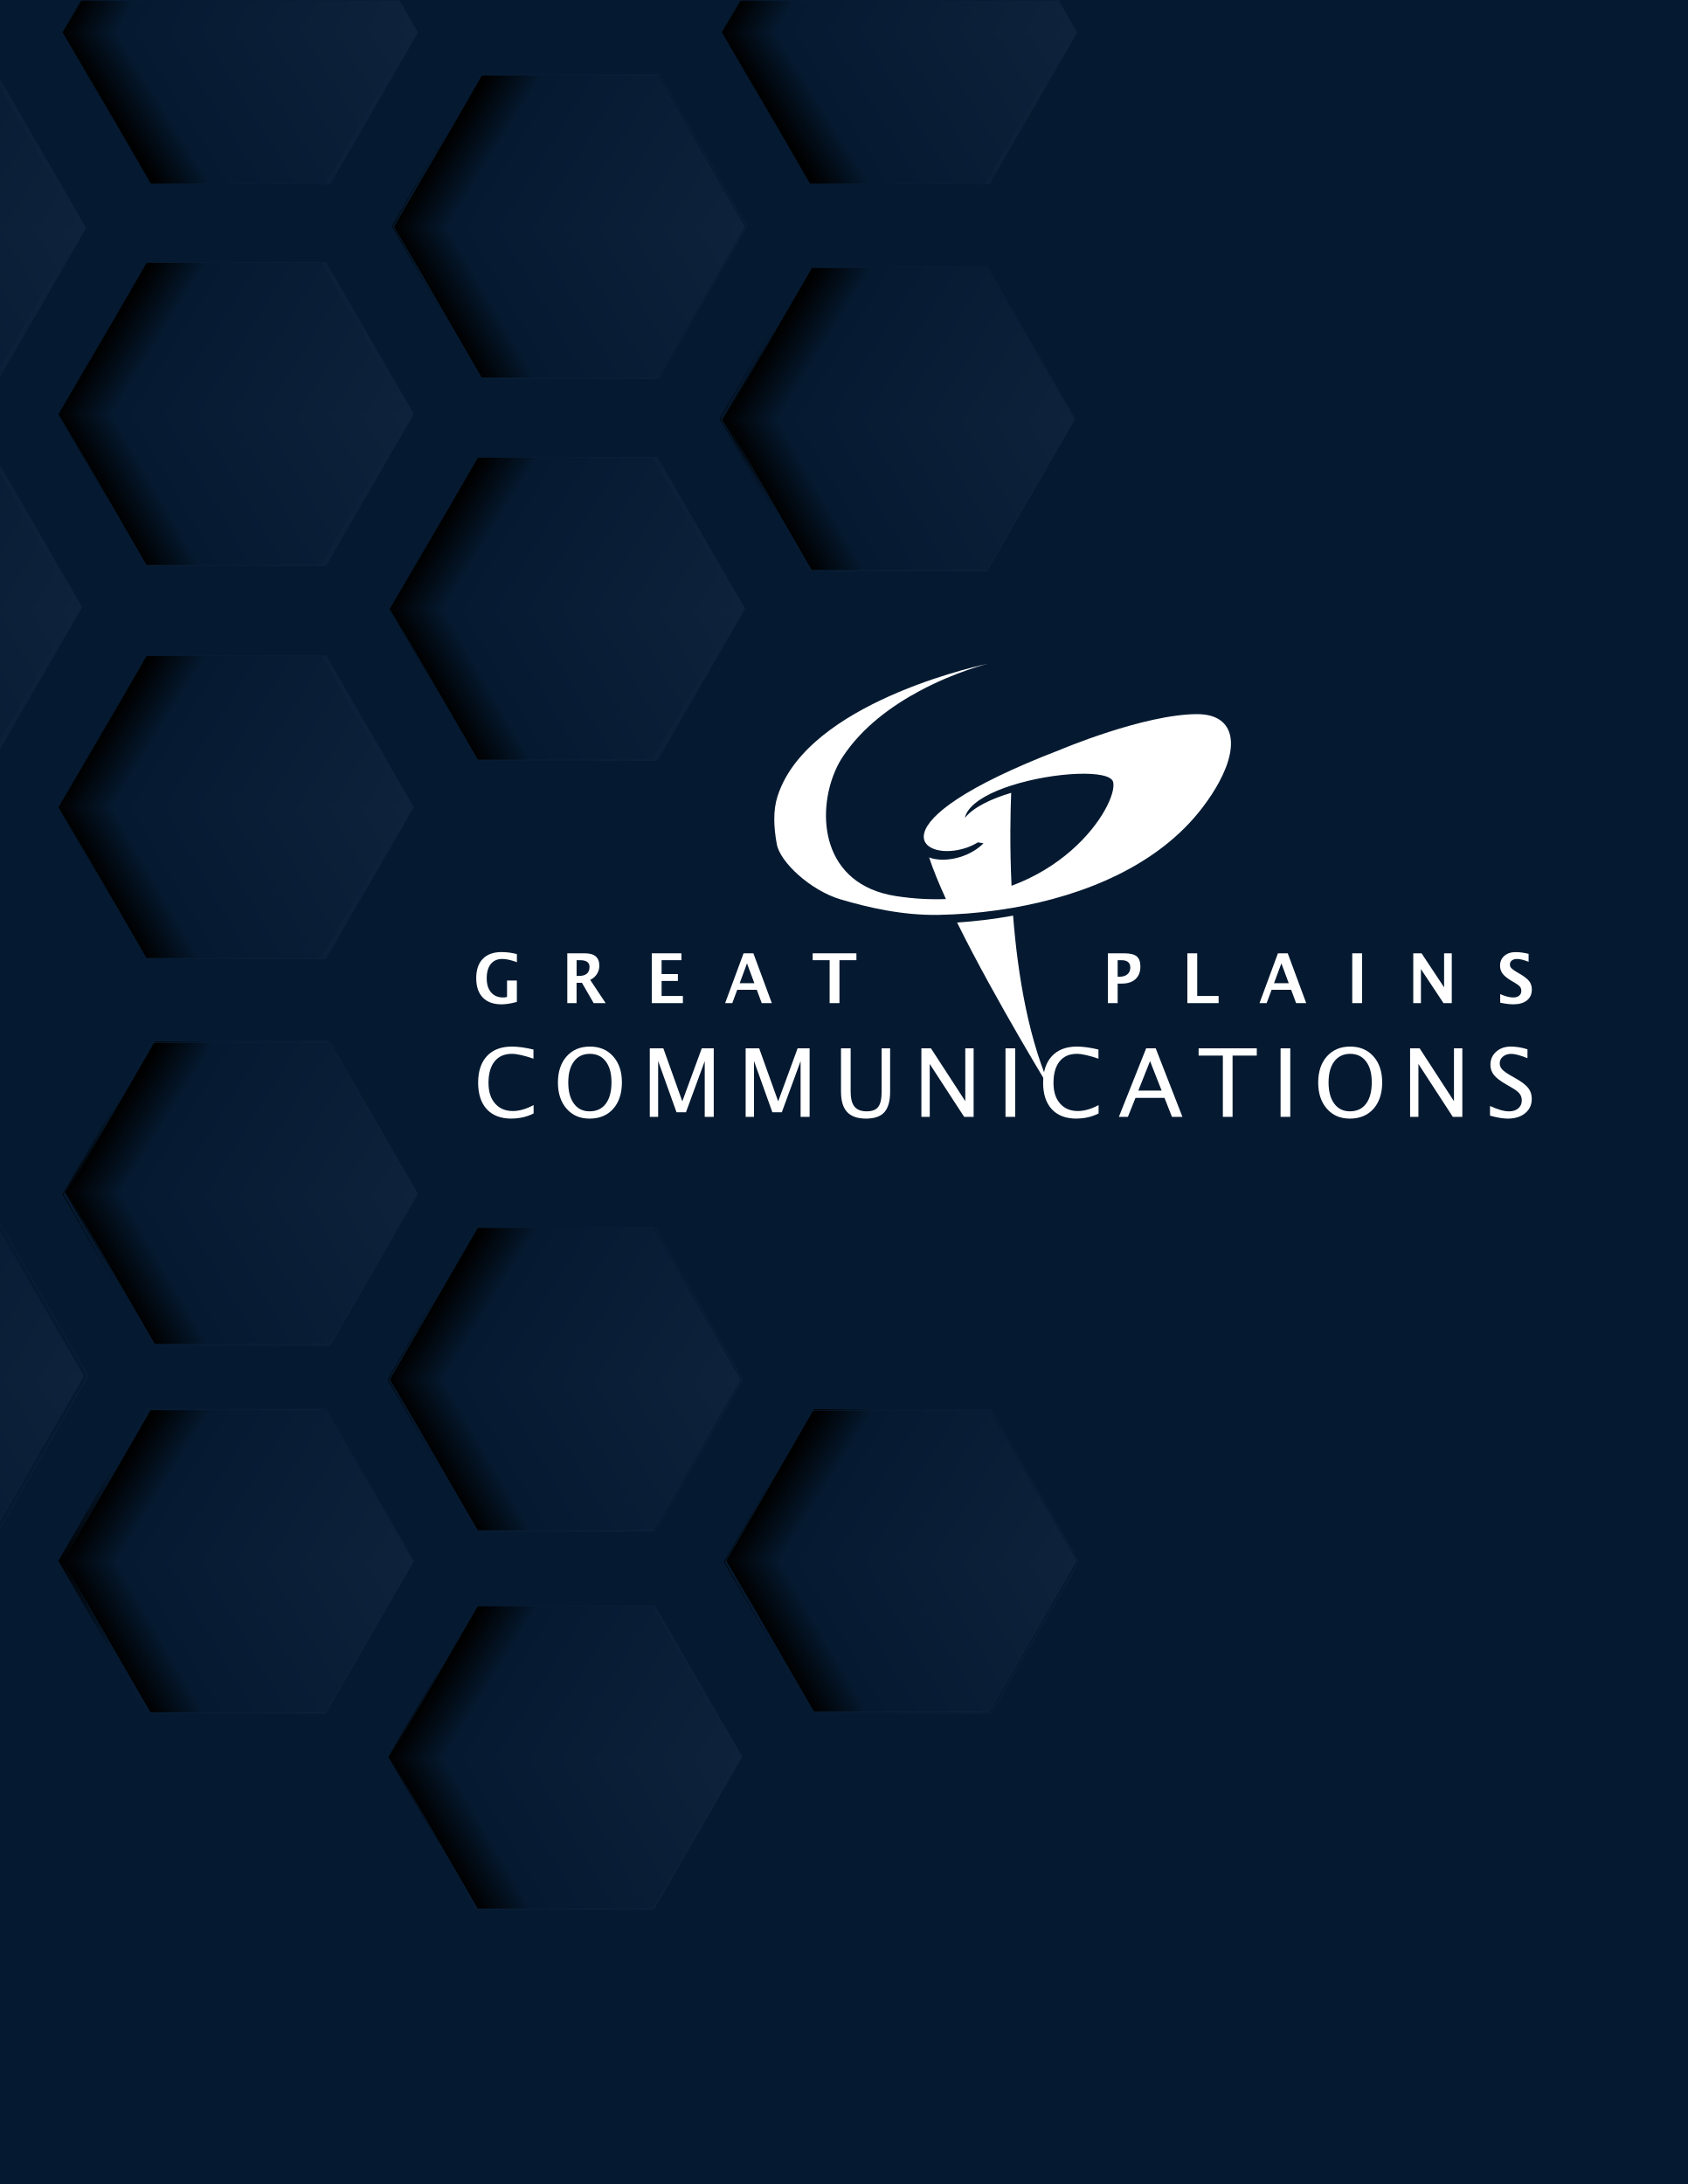
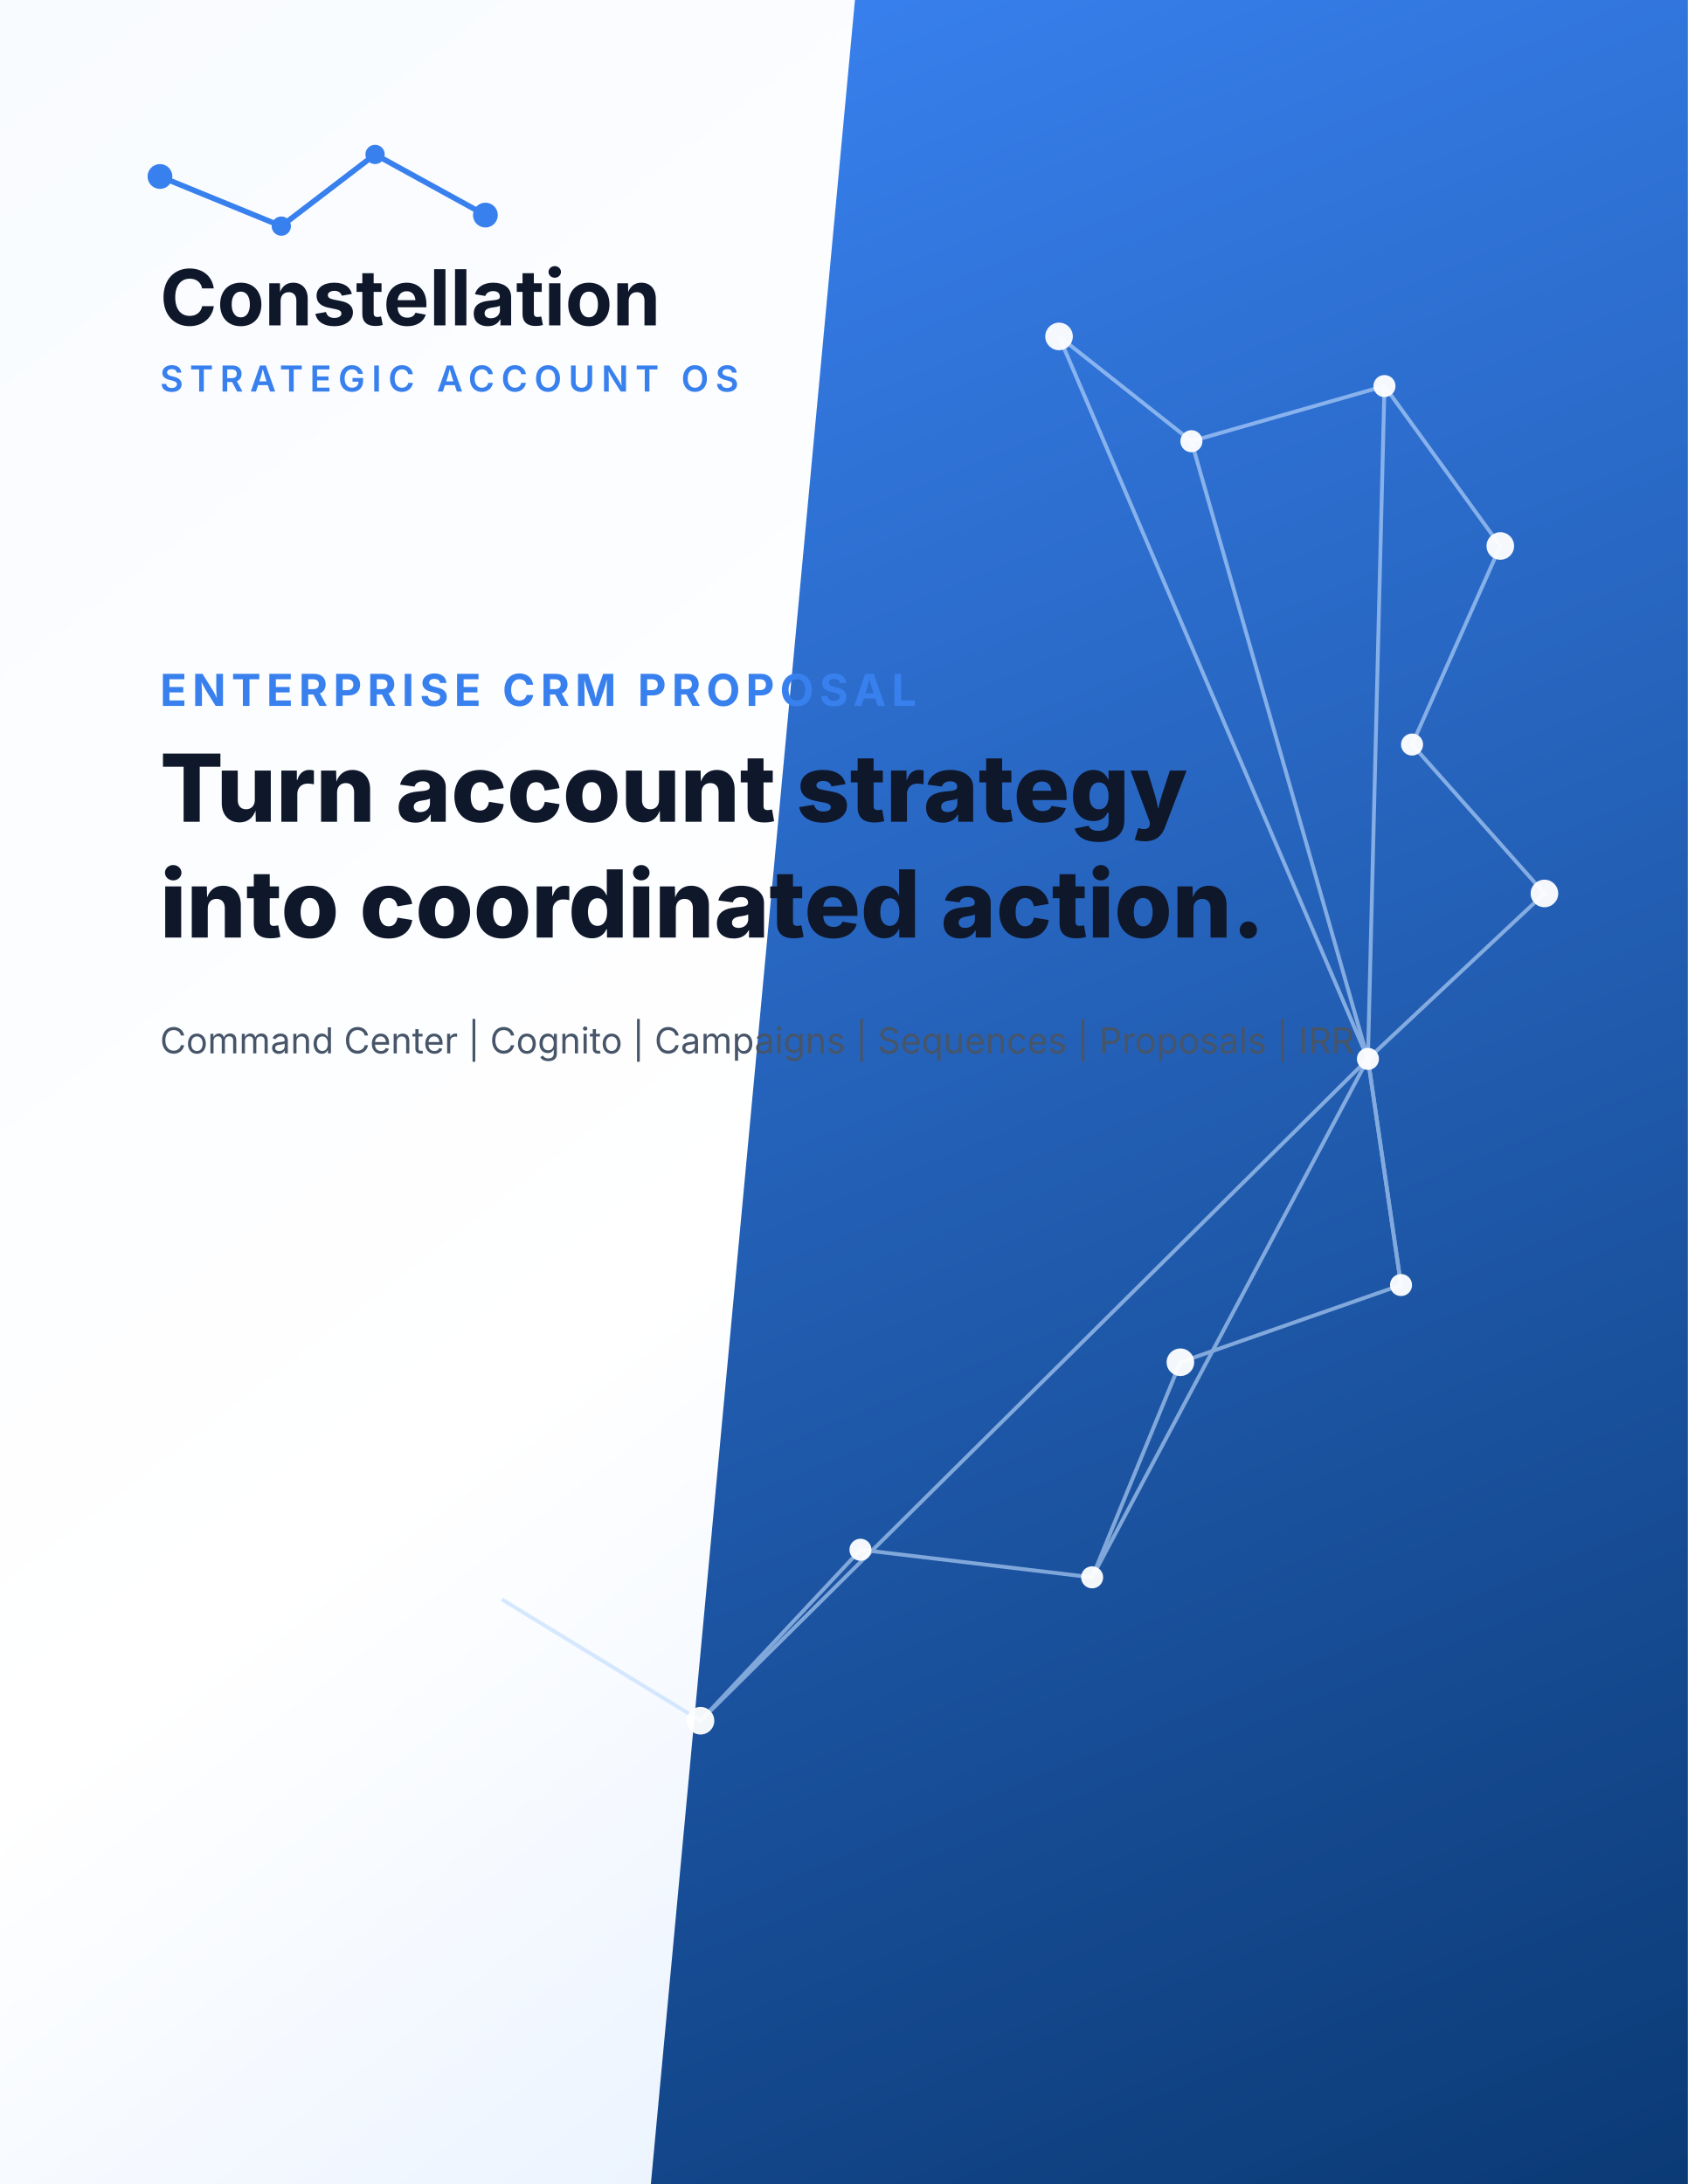
- <svg xmlns="http://www.w3.org/2000/svg" xmlns:xlink="http://www.w3.org/1999/xlink" id="Layer_1" data-name="Layer 1" viewBox="0 0 612 792">
+ <svg xmlns="http://www.w3.org/2000/svg" viewBox="0 0 612 792">
  <defs>
-     <style>
-       .cls-1 {
-         fill: url(#linear-gradient-15);
-       }
- 
-       .cls-2 {
-         fill: url(#linear-gradient-13);
-       }
- 
-       .cls-3 {
-         fill: url(#linear-gradient-28);
-       }
- 
-       .cls-4 {
-         fill: url(#linear-gradient-53);
-       }
- 
-       .cls-5 {
-         fill: url(#linear-gradient-42);
-       }
- 
-       .cls-6 {
-         fill: url(#linear-gradient-46);
-       }
- 
-       .cls-7 {
-         fill: url(#linear-gradient-2);
-       }
- 
-       .cls-8 {
-         fill: url(#linear-gradient-56);
-       }
- 
-       .cls-9 {
-         fill: url(#linear-gradient-43);
-       }
- 
-       .cls-10 {
-         fill: url(#linear-gradient-25);
-       }
- 
-       .cls-11 {
-         fill: url(#linear-gradient-10);
-       }
- 
-       .cls-12 {
-         fill: url(#linear-gradient-12);
-       }
- 
-       .cls-13 {
-         fill: url(#linear-gradient-40);
-       }
- 
-       .cls-14 {
-         fill: url(#linear-gradient-27);
-       }
- 
-       .cls-15 {
-         fill: url(#linear-gradient-37);
-       }
- 
-       .cls-16 {
-         fill: url(#linear-gradient-55);
-       }
- 
-       .cls-17 {
-         fill: #fff;
-       }
- 
-       .cls-18 {
-         fill: url(#linear-gradient-39);
-       }
- 
-       .cls-19 {
-         fill: url(#linear-gradient-52);
-       }
- 
-       .cls-20 {
-         fill: #051a31;
-       }
- 
-       .cls-21 {
-         fill: url(#linear-gradient-47);
-       }
- 
-       .cls-22 {
-         fill: url(#linear-gradient-26);
-       }
- 
-       .cls-23 {
-         fill: url(#linear-gradient-4);
-       }
- 
-       .cls-24 {
-         fill: url(#linear-gradient-35);
-       }
- 
-       .cls-25 {
-         fill: url(#linear-gradient-30);
-       }
- 
-       .cls-26 {
-         fill: url(#linear-gradient-44);
-       }
- 
-       .cls-27 {
-         fill: url(#linear-gradient-49);
-       }
- 
-       .cls-28 {
-         fill: url(#linear-gradient-3);
-       }
- 
-       .cls-29 {
-         fill: url(#linear-gradient-34);
-       }
- 
-       .cls-30 {
-         fill: url(#linear-gradient-5);
-       }
- 
-       .cls-31 {
-         fill: url(#linear-gradient-38);
-       }
- 
-       .cls-32 {
-         fill: url(#linear-gradient-22);
-       }
- 
-       .cls-33 {
-         fill: url(#linear-gradient-24);
-       }
- 
-       .cls-34 {
-         fill: url(#linear-gradient-54);
-       }
- 
-       .cls-35 {
-         fill: url(#linear-gradient-33);
-       }
- 
-       .cls-36 {
-         fill: url(#linear-gradient-51);
-       }
- 
-       .cls-37 {
-         fill: url(#linear-gradient-8);
-       }
- 
-       .cls-38 {
-         fill: url(#linear-gradient-57);
-       }
- 
-       .cls-39 {
-         fill: url(#linear-gradient-14);
-       }
- 
-       .cls-40 {
-         fill: url(#linear-gradient-29);
-       }
- 
-       .cls-41 {
-         fill: url(#linear-gradient-20);
-       }
- 
-       .cls-42 {
-         fill: url(#linear-gradient-17);
-       }
- 
-       .cls-43 {
-         fill: url(#linear-gradient-50);
-       }
- 
-       .cls-44 {
-         fill: url(#linear-gradient-7);
-       }
- 
-       .cls-45 {
-         fill: url(#linear-gradient-9);
-       }
- 
-       .cls-46 {
-         fill: url(#linear-gradient-11);
-       }
- 
-       .cls-47 {
-         fill: url(#linear-gradient-19);
-       }
- 
-       .cls-48 {
-         fill: url(#linear-gradient-6);
-       }
- 
-       .cls-49 {
-         fill: url(#linear-gradient-36);
-       }
- 
-       .cls-50 {
-         fill: url(#linear-gradient-21);
-       }
- 
-       .cls-51 {
-         fill: url(#linear-gradient-45);
-       }
- 
-       .cls-52 {
-         fill: url(#linear-gradient-48);
-       }
- 
-       .cls-53 {
-         fill: url(#linear-gradient-32);
-       }
- 
-       .cls-54 {
-         fill: url(#linear-gradient-41);
-       }
- 
-       .cls-55 {
-         fill: url(#linear-gradient-16);
-       }
- 
-       .cls-56 {
-         fill: url(#linear-gradient);
-       }
- 
-       .cls-57 {
-         fill: url(#linear-gradient-23);
-       }
- 
-       .cls-58 {
-         fill: url(#linear-gradient-31);
-       }
- 
-       .cls-59 {
-         fill: url(#linear-gradient-18);
-       }
-     </style>
-     <linearGradient id="linear-gradient" x1="140.56" y1="568.58" x2="269.4" y2="568.58" gradientUnits="userSpaceOnUse">
-       <stop offset="0" stop-color="#000" />
-       <stop offset=".16" stop-color="#051a31" />
-       <stop offset="1" stop-color="#0e233b" />
+     <linearGradient id="bg" x1="0" y1="0" x2="612" y2="792" gradientUnits="userSpaceOnUse">
+       <stop offset="0" stop-color="#f8fbff" />
+       <stop offset="0.52" stop-color="#ffffff" />
+       <stop offset="1" stop-color="#dbeafe" />
    </linearGradient>
-     <linearGradient id="linear-gradient-2" x1="23.58" y1="432.36" x2="150.65" y2="432.36" xlink:href="#linear-gradient" />
-     <linearGradient id="linear-gradient-3" x1="41.57" y1="404.05" x2="135.28" y2="462.09" xlink:href="#linear-gradient" />
-     <linearGradient id="linear-gradient-4" x1="47.9" y1="473.83" x2="143.41" y2="418.52" xlink:href="#linear-gradient" />
-     <linearGradient id="linear-gradient-5" x1="22.69" y1="433.09" x2="151.53" y2="433.09" xlink:href="#linear-gradient" />
-     <linearGradient id="linear-gradient-6" x1="21.32" y1="566.01" x2="148.39" y2="566.01" xlink:href="#linear-gradient" />
-     <linearGradient id="linear-gradient-7" x1="40.06" y1="537.7" x2="133.77" y2="595.74" xlink:href="#linear-gradient" />
-     <linearGradient id="linear-gradient-8" x1="46.39" y1="607.48" x2="141.9" y2="552.18" xlink:href="#linear-gradient" />
-     <linearGradient id="linear-gradient-9" x1="21.19" y1="566.01" x2="150.03" y2="566.01" xlink:href="#linear-gradient" />
-     <linearGradient id="linear-gradient-10" x1="141.45" y1="500.28" x2="268.52" y2="500.28" xlink:href="#linear-gradient" />
-     <linearGradient id="linear-gradient-11" x1="158.68" y1="471.61" x2="252.39" y2="529.64" xlink:href="#linear-gradient" />
-     <linearGradient id="linear-gradient-12" x1="165" y1="541.39" x2="260.52" y2="486.08" xlink:href="#linear-gradient" />
-     <linearGradient id="linear-gradient-13" x1="158.68" y1="608.79" x2="252.39" y2="666.83" xlink:href="#linear-gradient" />
-     <linearGradient id="linear-gradient-14" x1="165" y1="678.57" x2="260.52" y2="623.27" xlink:href="#linear-gradient" />
-     <linearGradient id="linear-gradient-15" x1="-97.44" y1="220.18" x2="29.63" y2="220.18" xlink:href="#linear-gradient" />
-     <linearGradient id="linear-gradient-16" x1="-81.72" y1="191.58" x2="11.99" y2="249.62" xlink:href="#linear-gradient" />
-     <linearGradient id="linear-gradient-17" x1="-75.39" y1="261.36" x2="20.12" y2="206.06" xlink:href="#linear-gradient" />
-     <linearGradient id="linear-gradient-18" x1="-99.08" y1="220.23" x2="29.76" y2="220.23" xlink:href="#linear-gradient" />
-     <linearGradient id="linear-gradient-19" x1="-95.96" y1="82.7" x2="31.11" y2="82.7" xlink:href="#linear-gradient" />
-     <linearGradient id="linear-gradient-20" x1="-80.24" y1="54.1" x2="13.47" y2="112.14" xlink:href="#linear-gradient" />
-     <linearGradient id="linear-gradient-21" x1="-73.91" y1="123.88" x2="21.6" y2="68.57" xlink:href="#linear-gradient" />
-     <linearGradient id="linear-gradient-22" x1="-97.6" y1="82.73" x2="31.24" y2="82.73" xlink:href="#linear-gradient" />
-     <linearGradient id="linear-gradient-23" x1="22.83" y1="150.14" x2="149.9" y2="150.14" xlink:href="#linear-gradient" />
-     <linearGradient id="linear-gradient-24" x1="38.55" y1="121.54" x2="132.26" y2="179.58" xlink:href="#linear-gradient" />
-     <linearGradient id="linear-gradient-25" x1="44.88" y1="191.32" x2="140.39" y2="136.02" xlink:href="#linear-gradient" />
-     <linearGradient id="linear-gradient-26" x1="21.19" y1="150.18" x2="150.03" y2="150.18" xlink:href="#linear-gradient" />
-     <linearGradient id="linear-gradient-27" x1="22.83" y1="292.68" x2="149.9" y2="292.68" xlink:href="#linear-gradient" />
-     <linearGradient id="linear-gradient-28" x1="38.55" y1="264.08" x2="132.26" y2="322.12" xlink:href="#linear-gradient" />
-     <linearGradient id="linear-gradient-29" x1="44.88" y1="333.86" x2="140.39" y2="278.56" xlink:href="#linear-gradient" />
-     <linearGradient id="linear-gradient-30" x1="21.19" y1="292.72" x2="150.03" y2="292.72" xlink:href="#linear-gradient" />
-     <linearGradient id="linear-gradient-31" x1="142.96" y1="220.76" x2="270.03" y2="220.76" xlink:href="#linear-gradient" />
-     <linearGradient id="linear-gradient-32" x1="158.68" y1="192.16" x2="252.39" y2="250.2" xlink:href="#linear-gradient" />
-     <linearGradient id="linear-gradient-33" x1="165.01" y1="261.94" x2="260.52" y2="206.64" xlink:href="#linear-gradient" />
-     <linearGradient id="linear-gradient-34" x1="141.32" y1="220.8" x2="270.16" y2="220.8" xlink:href="#linear-gradient" />
-     <linearGradient id="linear-gradient-35" x1="142.96" y1="82.04" x2="270.03" y2="82.04" xlink:href="#linear-gradient" />
-     <linearGradient id="linear-gradient-36" x1="160.19" y1="53.73" x2="253.9" y2="111.77" xlink:href="#linear-gradient" />
-     <linearGradient id="linear-gradient-37" x1="166.52" y1="123.51" x2="262.03" y2="68.2" xlink:href="#linear-gradient" />
-     <linearGradient id="linear-gradient-38" x1="142.07" y1="82.04" x2="270.91" y2="82.04" xlink:href="#linear-gradient" />
-     <linearGradient id="linear-gradient-39" x1="-96.72" y1="499" x2="30.35" y2="499" xlink:href="#linear-gradient" />
-     <linearGradient id="linear-gradient-40" x1="-79.49" y1="470.32" x2="14.22" y2="528.36" xlink:href="#linear-gradient" />
-     <linearGradient id="linear-gradient-41" x1="-73.19" y1="540.3" x2="22.27" y2="485.03" xlink:href="#linear-gradient" />
-     <linearGradient id="linear-gradient-42" x1="-96.84" y1="499" x2="32" y2="499" xlink:href="#linear-gradient" />
-     <linearGradient id="linear-gradient-43" x1="261.86" y1="152.17" x2="388.93" y2="152.17" xlink:href="#linear-gradient" />
-     <linearGradient id="linear-gradient-44" x1="279.85" y1="123.49" x2="373.55" y2="181.53" xlink:href="#linear-gradient" />
-     <linearGradient id="linear-gradient-45" x1="286.17" y1="193.28" x2="381.69" y2="137.97" xlink:href="#linear-gradient" />
-     <linearGradient id="linear-gradient-46" x1="260.97" y1="151.8" x2="389.81" y2="151.8" xlink:href="#linear-gradient" />
-     <linearGradient id="linear-gradient-47" x1="24.34" y1="33.48" x2="151.41" y2="33.48" xlink:href="#linear-gradient" />
-     <linearGradient id="linear-gradient-48" x1="46.33" y1="50.48" x2="140.04" y2="-7.56" xlink:href="#linear-gradient" />
-     <linearGradient id="linear-gradient-49" x1="40.14" y1="-18.63" x2="135.66" y2="36.67" xlink:href="#linear-gradient" />
-     <linearGradient id="linear-gradient-50" x1="22.69" y1="33.43" x2="151.53" y2="33.43" xlink:href="#linear-gradient" />
-     <linearGradient id="linear-gradient-51" x1="263.37" y1="33.48" x2="390.44" y2="33.48" xlink:href="#linear-gradient" />
-     <linearGradient id="linear-gradient-52" x1="285.36" y1="50.48" x2="379.07" y2="-7.56" xlink:href="#linear-gradient" />
-     <linearGradient id="linear-gradient-53" x1="279.17" y1="-18.63" x2="374.69" y2="36.67" xlink:href="#linear-gradient" />
-     <linearGradient id="linear-gradient-54" x1="261.73" y1="33.43" x2="390.57" y2="33.43" xlink:href="#linear-gradient" />
-     <linearGradient id="linear-gradient-55" x1="280.6" y1="537.33" x2="374.31" y2="595.37" xlink:href="#linear-gradient" />
-     <linearGradient id="linear-gradient-56" x1="286.93" y1="607.11" x2="382.44" y2="551.81" xlink:href="#linear-gradient" />
-     <linearGradient id="linear-gradient-57" x1="262.49" y1="566.39" x2="391.33" y2="566.39" xlink:href="#linear-gradient" />
+     <linearGradient id="panel" x1="286" y1="0" x2="612" y2="792" gradientUnits="userSpaceOnUse">
+       <stop offset="0" stop-color="#3880ee" />
+       <stop offset="1" stop-color="#0b3a75" />
+     </linearGradient>
  </defs>
-   <path class="cls-20" d="M-703.81,0H703.81c.11,0,.19.08.19.19v791.61c0,.11-.08.19-.19.19H-703.81c-.11,0-.19-.08-.19-.19V.19c0-.11.08-.19.19-.19Z" />
-   <g>
-     <path class="cls-56" d="M237.43,582.18l31.71,54.87-31.71,54.89-64.91.07-31.7-54.87,31.7-54.89,64.91-.07ZM237.57,445.14l-65.19.08-.03.06-31.79,55.05,31.82,55.09,65.19-.07,31.83-55.11-31.83-55.11ZM237.43,445.37l31.71,54.87-31.71,54.89-64.91.07-31.7-54.87,31.7-54.89,64.91-.07Z" />
-     <polygon class="cls-7" points="118.88 377.37 150.65 432.36 118.88 487.35 55.35 487.35 23.58 432.36 55.35 377.37 118.88 377.37" />
-     <polygon class="cls-28" points="119.64 377.73 151.41 432.72 119.64 487.71 56.1 487.71 24.34 432.72 56.1 377.73 119.64 377.73" />
-     <path class="cls-23" d="M24.36,432.36l-.02.04,31.77,54.99h63.54l31.77-54.99H24.4s-.03-.02-.04-.04Z" />
-     <path class="cls-30" d="M119.7,377.95l-65.17.08-.03.06-31.81,55.05,31.83,55.09,65.17-.07,31.83-55.11-31.83-55.11ZM119.58,378.18l31.7,54.87-31.7,54.89-64.91.07-31.71-54.87,31.71-54.89,64.91-.07Z" />
-     <polygon class="cls-48" points="116.62 511.02 148.39 566.01 116.62 621 53.09 621 21.32 566.01 53.09 511.02 116.62 511.02" />
-     <polygon class="cls-44" points="118.13 511.39 149.9 566.38 118.13 621.37 54.6 621.37 22.83 566.38 54.6 511.39 118.13 511.39" />
-     <path class="cls-37" d="M22.85,566.01l-.02.04,31.77,54.99h63.54l31.77-54.99H22.9s-.03-.02-.04-.04Z" />
-     <path class="cls-45" d="M118.2,510.87l-65.17.08-.03.06-31.81,55.04,31.83,55.11,65.17-.07,31.83-55.11-31.83-55.11ZM118.07,511.09l31.7,54.89-31.7,54.87-64.91.08-31.71-54.89,31.71-54.87,64.91-.08Z" />
-     <polygon class="cls-11" points="236.75 445.29 268.52 500.28 236.75 555.27 173.21 555.27 141.45 500.28 173.21 445.29 236.75 445.29" />
-     <polygon class="cls-46" points="236.75 445.29 268.52 500.28 236.75 555.27 173.21 555.27 141.45 500.28 173.21 445.29 236.75 445.29" />
-     <path class="cls-12" d="M141.47,499.91l-.02.04,31.77,54.99h63.54l31.77-54.99h-127s-.03-.02-.04-.04Z" />
-     <polygon class="cls-2" points="236.75 582.48 268.52 637.47 236.75 692.46 173.21 692.46 141.45 637.47 173.21 582.48 236.75 582.48" />
-     <path class="cls-39" d="M141.47,637.1l-.02.04,31.77,54.99h63.54l31.77-54.99h-127s-.03-.02-.04-.04Z" />
-     <polygon class="cls-1" points="-2.14 165.19 29.63 220.18 -2.14 275.17 -65.67 275.17 -97.44 220.18 -65.67 165.19 -2.14 165.19" />
-     <polygon class="cls-55" points="-3.65 165.27 28.12 220.26 -3.65 275.25 -67.18 275.25 -98.95 220.26 -67.18 165.27 -3.65 165.27" />
-     <path class="cls-42" d="M-98.93,219.89l-.02.04,31.77,54.99H-3.65l31.77-54.99h-127s-.03-.02-.04-.04Z" />
-     <path class="cls-59" d="M-2.07,165.09l-65.17.07-.04.06-31.79,55.05,31.83,55.11,65.17-.08,31.83-55.11L-2.07,165.09ZM-2.2,165.3l31.7,54.87-31.7,54.89-64.93.07-31.7-54.87,31.71-54.87,64.91-.08Z" />
-     <polygon class="cls-47" points="-.66 27.71 31.11 82.7 -.66 137.69 -64.19 137.69 -95.96 82.7 -64.19 27.71 -.66 27.71" />
-     <polygon class="cls-41" points="-2.17 27.78 29.6 82.77 -2.17 137.76 -65.7 137.76 -97.47 82.77 -65.7 27.78 -2.17 27.78" />
-     <path class="cls-50" d="M-97.45,82.41l-.02.04,31.77,54.99H-2.17l31.77-54.99h-127s-.03-.02-.04-.04Z" />
-     <path class="cls-32" d="M-.6,27.59l-65.17.08-.03.06-31.81,55.04,31.83,55.11,65.17-.07,31.83-55.11L-.6,27.59ZM-.72,27.83l31.7,54.87L-.72,137.57l-64.91.08-31.71-54.89,31.71-54.87,64.91-.07Z" />
-     <polygon class="cls-57" points="118.13 95.15 149.9 150.14 118.13 205.13 54.6 205.13 22.83 150.14 54.6 95.15 118.13 95.15" />
-     <polygon class="cls-33" points="116.62 95.23 148.39 150.22 116.62 205.21 53.08 205.21 21.32 150.22 53.08 95.23 116.62 95.23" />
-     <path class="cls-10" d="M21.34,149.85l-.02.04,31.77,54.99h63.54l31.77-54.99H21.39s-.03-.02-.04-.04Z" />
-     <path class="cls-22" d="M118.2,95.03l-65.17.08-.04.06-31.79,55.05,31.83,55.09,65.17-.07,31.83-55.11-31.83-55.11ZM118.07,95.27l31.7,54.87-31.7,54.87-64.93.08-31.7-54.87,31.7-54.89,64.93-.07Z" />
-     <polygon class="cls-14" points="118.13 237.69 149.9 292.68 118.13 347.67 54.6 347.67 22.83 292.68 54.6 237.69 118.13 237.69" />
-     <polygon class="cls-3" points="116.62 237.77 148.39 292.76 116.62 347.75 53.08 347.75 21.32 292.76 53.08 237.77 116.62 237.77" />
-     <path class="cls-40" d="M21.34,292.39l-.02.04,31.77,54.99h63.54l31.77-54.99H21.39s-.03-.02-.04-.04Z" />
-     <path class="cls-25" d="M118.2,237.58l-65.17.08-.04.06-31.79,55.04,31.83,55.11,65.17-.08,31.83-55.09-31.83-55.11ZM118.07,237.8l31.7,54.89-31.7,54.87-64.93.08-31.7-54.89,31.7-54.87,64.93-.08Z" />
-     <polygon class="cls-58" points="238.26 165.77 270.03 220.76 238.26 275.75 174.73 275.75 142.96 220.76 174.73 165.77 238.26 165.77" />
-     <polygon class="cls-53" points="236.75 165.85 268.52 220.84 236.75 275.83 173.21 275.83 141.45 220.84 173.21 165.85 236.75 165.85" />
-     <path class="cls-35" d="M141.47,220.47l-.02.04,31.77,54.99h63.54l31.77-54.99h-127s-.03-.02-.04-.04Z" />
-     <path class="cls-29" d="M238.33,165.66l-65.19.08-.03.06-31.79,55.04,31.82,55.11,65.19-.07,31.83-55.11-31.83-55.11ZM238.19,165.89l31.71,54.87-31.71,54.87-64.91.08-31.71-54.89,31.71-54.87,64.91-.07Z" />
-     <polygon class="cls-24" points="238.26 27.05 270.03 82.04 238.26 137.03 174.73 137.03 142.96 82.04 174.73 27.05 238.26 27.05" />
-     <polygon class="cls-49" points="238.26 27.42 270.03 82.41 238.26 137.4 174.72 137.4 142.96 82.41 174.72 27.42 238.26 27.42" />
-     <path class="cls-15" d="M142.98,82.04l-.02.04,31.77,54.99h63.54l31.77-54.99h-127s-.03-.02-.04-.04Z" />
-     <path class="cls-31" d="M239.08,26.9l-65.17.08-.03.06-31.81,55.05,31.83,55.09,65.17-.07,31.83-55.11-31.83-55.11ZM238.96,27.13l31.7,54.87-31.7,54.87-64.93.08-31.7-54.87,31.71-54.89,64.91-.07Z" />
-     <polygon class="cls-18" points="-1.42 444.01 30.35 499 -1.42 553.99 -64.95 553.99 -96.72 499 -64.95 444.01 -1.42 444.01" />
-     <polygon class="cls-13" points="-1.42 444.01 30.35 499 -1.42 553.99 -64.95 553.99 -96.72 499 -64.95 444.01 -1.42 444.01" />
-     <path class="cls-54" d="M-96.7,499l-.02.04,31.77,54.62H-1.41l31.77-54.62h-127.01s-.03-.02-.04-.04Z" />
-     <path class="cls-5" d="M.16,443.86l-65.17.08-.04.06-31.79,55.04,31.83,55.11,65.17-.07,31.83-55.11L.16,443.86ZM.03,444.09l31.71,54.87L.03,553.84l-64.91.08-31.7-54.89,31.7-54.87,64.91-.07Z" />
-     <polygon class="cls-9" points="357.16 97.18 388.93 152.17 357.16 207.16 293.63 207.16 261.86 152.17 293.63 97.18 357.16 97.18" />
-     <polygon class="cls-26" points="357.92 97.18 389.68 152.17 357.92 207.16 294.38 207.16 262.61 152.17 294.38 97.18 357.92 97.18" />
-     <path class="cls-51" d="M262.64,151.8l-.02.04,31.77,54.99h63.54l31.77-54.99h-127s-.03-.02-.04-.04Z" />
-     <path class="cls-6" d="M357.98,96.66l-65.17.07-.04.06-31.79,55.05,31.83,55.11,65.17-.08,31.83-55.11-31.83-55.1ZM357.84,96.88l31.71,54.87-31.71,54.89-64.91.07-31.7-54.87,31.7-54.89,64.91-.07Z" />
-     <path class="cls-21" d="M56.11,66.75L24.34,11.76,30.96.3h113.69s.06-.05.09-.09l6.67,11.55-31.77,54.99h-63.53Z" />
-     <polygon class="cls-52" points="54.6 66.68 22.83 11.69 29.41 .3 143.32 .3 149.9 11.69 118.13 66.68 54.6 66.68" />
-     <path class="cls-27" d="M22.85,12.06l-.02-.04L29.6.3h113.54l6.77,11.71H22.89s-.03.02-.04.04Z" />
-     <path class="cls-43" d="M144.74,0l-.1.15s-.02.03-.03.04H29.34l-6.64,11.5,31.83,55.09,65.19.08.03-.06,31.79-55.05-6.79-11.76ZM144.71.38l6.56,11.38-31.7,54.87-64.91-.07L22.95,11.69,29.47.41h115.17s.04-.01.07-.03Z" />
-     <path class="cls-36" d="M295.14,66.75l-31.77-54.99,6.62-11.46h113.69s.06-.05.09-.09l6.67,11.55-31.77,54.99h-63.53Z" />
-     <polygon class="cls-19" points="293.63 66.68 261.86 11.69 268.44 .3 382.35 .3 388.93 11.69 357.16 66.68 293.63 66.68" />
-     <path class="cls-4" d="M261.88,12.06l-.02-.04,6.77-11.71h113.54l6.77,11.71h-127.01s-.03.02-.04.04Z" />
-     <path class="cls-34" d="M383.78,0l-.11.15s0,.03-.01.04h-115.28l-6.64,11.5,31.83,55.09,65.17.08.04-.06,31.79-55.05-6.79-11.76ZM383.73.38l6.57,11.38-31.71,54.87-64.91-.07-31.7-54.87,6.52-11.28h115.17s.03-.01.05-.03Z" />
-     <polygon class="cls-16" points="358.67 511.02 390.44 566.01 358.67 621 295.14 621 263.37 566.01 295.14 511.02 358.67 511.02" />
-     <path class="cls-8" d="M263.39,565.64l-.02.04,31.77,54.99h63.54l31.77-54.99h-127s-.03-.02-.04-.04Z" />
-     <path class="cls-38" d="M359.49,511.24l-65.17.08-.03.06-31.81,55.04,31.83,55.11,65.17-.07,31.83-55.11-31.83-55.11ZM359.37,511.46l31.7,54.89-31.7,54.87-64.91.08-31.71-54.89,31.71-54.87,64.91-.08Z" />
+   <rect width="612" height="792" fill="url(#bg)" />
+   <path d="M310 0h302v792H236L310 0Z" fill="url(#panel)" />
+   <path d="M0 0h612v792H0z" fill="none" />
+   <g fill="none" stroke="#bfdbfe" stroke-width="1.4" opacity=".62">
+     <path d="M384 122l48 38 70-20 42 58-32 72 48 54-64 60 12 82-80 28-32 78-84-10-58 62-72-44" />
+     <path d="M432 160l64 224-100 188" />
+     <path d="M502 140l-6 244 12 82" />
+     <path d="M384 122l112 262-242 240" />
  </g>
-   <g>
-     <path class="cls-17" d="M382.06,397.08c-9.01-18.88-13.04-43.44-14.72-65.04-6.91,1.27-13.75,2.08-20.3,2.5,13.94,28.26,35.02,62.54,35.02,62.54" />
-     <path class="cls-17" d="M353.17,288.33h0s.02,0,.03-.01h-.03" />
-     <path class="cls-17" d="M353.17,288.33h.03s-.02,0-.03,0h0" />
-     <path class="cls-17" d="M187.42,363.33c-2.14.58-4,.88-5.55.88-2.95,0-5.23-.82-6.81-2.46-1.59-1.64-2.38-3.98-2.38-7.04s.79-5.36,2.38-7c1.59-1.63,3.85-2.45,6.78-2.45,1.88,0,3.74.24,5.58.73v2.93c-2.13-.78-3.89-1.17-5.26-1.17-1.81,0-3.21.61-4.2,1.83-.99,1.22-1.48,2.95-1.48,5.19s.53,3.86,1.58,5.1c1.05,1.23,2.51,1.85,4.36,1.85.41,0,.88-.06,1.43-.18v-5.97h3.56v7.76" />
-     <path class="cls-17" d="M209.07,353.91h.82c2.58,0,3.87-1.1,3.87-3.3,0-1.61-1.15-2.41-3.45-2.41h-1.24v5.71h0ZM205.7,363.77v-18.06h6.4c3.48,0,5.21,1.49,5.21,4.48,0,1.12-.29,2.13-.88,3.04-.59.92-1.4,1.62-2.43,2.11l5.6,8.43h-4.34l-4.25-7.37h-1.95v7.37h-3.37" />
-     <polyline class="cls-17" points="236.33 363.77 236.33 345.71 247.07 345.71 247.07 348.2 239.89 348.2 239.89 353.23 245.8 353.23 245.8 355.72 239.89 355.72 239.89 361.18 247.61 361.18 247.61 363.77 236.33 363.77" />
-     <path class="cls-17" d="M268.2,356.55h5.33l-2.67-7.2-2.66,7.2h0ZM262.93,363.77l6.68-18.06h3.56l6.69,18.06h-3.66l-1.79-4.83h-7.1l-1.79,4.83h-2.59" />
-     <polyline class="cls-17" points="300.82 363.77 300.82 348.2 294.67 348.2 294.67 345.71 310.53 345.71 310.53 348.2 304.38 348.2 304.38 363.77 300.82 363.77" />
-     <path class="cls-17" d="M405.24,354.2h.69c1.21,0,2.16-.3,2.86-.89.7-.59,1.05-1.4,1.05-2.42,0-1.79-1.07-2.69-3.22-2.69h-1.37v6h0ZM401.73,363.77v-18.06h5.97c2.08,0,3.57.37,4.46,1.1.89.74,1.34,1.97,1.34,3.69,0,1.95-.59,3.47-1.78,4.56-1.19,1.09-2.85,1.63-4.99,1.63h-1.48v7.08h-3.51" />
-     <polyline class="cls-17" points="430.53 363.77 430.53 345.71 434.1 345.71 434.1 361.18 441.86 361.18 441.86 363.77 430.53 363.77" />
-     <path class="cls-17" d="M461.96,356.55h5.33l-2.67-7.2-2.67,7.2h0ZM456.69,363.77l6.68-18.06h3.56l6.69,18.06h-3.66l-1.79-4.83h-7.1l-1.79,4.83h-2.59" />
-     <polyline class="cls-17" points="490.32 363.77 490.32 345.71 493.89 345.71 493.89 363.77 490.32 363.77" />
-     <polyline class="cls-17" points="512.44 363.77 512.44 345.71 515.45 345.71 523.62 358.05 523.62 345.71 526.4 345.71 526.4 363.77 523.4 363.77 515.22 351.43 515.22 363.77 512.44 363.77" />
-     <path class="cls-17" d="M543.96,363.62v-3.12c1.84.81,3.41,1.22,4.71,1.22.91,0,1.64-.22,2.16-.65.53-.43.79-1.02.79-1.76,0-.59-.16-1.08-.48-1.48-.32-.4-.94-.88-1.87-1.43l-1.15-.67c-1.54-.91-2.63-1.78-3.26-2.61-.63-.83-.95-1.81-.95-2.92,0-1.49.52-2.68,1.56-3.58,1.04-.9,2.42-1.35,4.14-1.35,1.37,0,2.92.21,4.65.63v2.88c-1.76-.68-3.15-1.03-4.17-1.03-.79,0-1.42.18-1.9.55-.48.37-.71.85-.71,1.45,0,.49.16.93.49,1.3.33.37.95.83,1.87,1.38l1.23.72c1.66.97,2.8,1.87,3.42,2.69s.94,1.82.94,3c0,1.68-.59,2.99-1.78,3.94-1.18.95-2.81,1.42-4.89,1.42-1.38,0-2.98-.2-4.8-.59" />
-     <path class="cls-17" d="M185.46,405.65c-3.86,0-6.84-1.13-8.94-3.4-2.1-2.27-3.15-5.48-3.15-9.64s1.07-7.36,3.21-9.65c2.14-2.29,5.15-3.43,9.04-3.43,2.22,0,4.83.36,7.81,1.07v3.32c-3.39-1.17-6.01-1.76-7.85-1.76-2.69,0-4.77.91-6.24,2.74-1.47,1.83-2.21,4.41-2.21,7.74s.79,5.68,2.36,7.51c1.58,1.83,3.73,2.75,6.45,2.75,2.35,0,4.86-.72,7.54-2.15v3.03c-2.45,1.24-5.12,1.85-8.02,1.85" />
-     <path class="cls-17" d="M213.79,403.01c2.53,0,4.48-.92,5.86-2.75,1.38-1.83,2.07-4.42,2.07-7.76s-.69-5.77-2.08-7.6c-1.39-1.83-3.3-2.74-5.76-2.74s-4.38.92-5.76,2.75c-1.38,1.83-2.07,4.38-2.07,7.64s.68,5.8,2.05,7.67c1.37,1.86,3.26,2.79,5.68,2.79h0ZM213.74,405.65c-3.44,0-6.21-1.2-8.3-3.59-2.09-2.39-3.14-5.56-3.14-9.49s1.05-7.12,3.16-9.49c2.11-2.37,4.92-3.55,8.44-3.55s6.32,1.18,8.43,3.55c2.11,2.36,3.17,5.52,3.17,9.46s-1.06,7.21-3.17,9.57c-2.11,2.36-4.97,3.54-8.58,3.54" />
-     <polyline class="cls-17" points="235.61 405.01 235.61 380.16 240.52 380.16 247.4 399.39 254.46 380.16 258.8 380.16 258.8 405.01 255.53 405.01 255.53 384.8 248.72 403.35 245.3 403.35 238.64 384.75 238.64 405.01 235.61 405.01" />
-     <polyline class="cls-17" points="270.37 405.01 270.37 380.16 275.27 380.16 282.16 399.39 289.21 380.16 293.56 380.16 293.56 405.01 290.29 405.01 290.29 384.8 283.48 403.35 280.06 403.35 273.39 384.75 273.39 405.01 270.37 405.01" />
-     <path class="cls-17" d="M304.93,380.16h3.51v15.69c0,2.5.46,4.32,1.39,5.45.92,1.14,2.4,1.71,4.41,1.71s3.37-.54,4.19-1.6c.82-1.07,1.24-2.88,1.24-5.44v-15.81h3.08v15.76c0,3.39-.7,5.86-2.09,7.41-1.39,1.54-3.61,2.32-6.65,2.32s-5.39-.8-6.86-2.4c-1.48-1.6-2.21-4.08-2.21-7.42v-15.65" />
-     <polyline class="cls-17" points="334.09 405.01 334.09 380.16 337.55 380.16 350.01 399.33 350.01 380.16 353.03 380.16 353.03 405.01 349.59 405.01 337.12 385.84 337.12 405.01 334.09 405.01" />
-     <polyline class="cls-17" points="364.59 405.01 364.59 380.16 368.1 380.16 368.1 405.01 364.59 405.01" />
-     <path class="cls-17" d="M390.32,405.65c-3.86,0-6.84-1.13-8.94-3.4-2.1-2.27-3.15-5.48-3.15-9.64s1.07-7.36,3.21-9.65c2.14-2.29,5.16-3.43,9.04-3.43,2.22,0,4.83.36,7.81,1.07v3.32c-3.39-1.17-6.01-1.76-7.85-1.76-2.69,0-4.77.91-6.24,2.74-1.47,1.83-2.21,4.41-2.21,7.74s.79,5.68,2.36,7.51c1.57,1.83,3.73,2.75,6.45,2.75,2.35,0,4.86-.72,7.54-2.15v3.03c-2.45,1.24-5.12,1.85-8.02,1.85" />
-     <path class="cls-17" d="M421.2,395.49l-4.2-10.7-4.25,10.7h8.45ZM424.94,405.01l-2.7-6.88h-10.52l-2.75,6.88h-3.27l9.89-24.85h3.46l9.69,24.85h-3.8" />
-     <polyline class="cls-17" points="443.4 405.01 443.4 382.8 434.61 382.8 434.61 380.16 455.7 380.16 455.7 382.8 446.92 382.8 446.92 405.01 443.4 405.01" />
-     <polyline class="cls-17" points="464.33 405.01 464.33 380.16 467.84 380.16 467.84 405.01 464.33 405.01" />
-     <path class="cls-17" d="M489.46,403.01c2.53,0,4.48-.92,5.86-2.75,1.38-1.83,2.07-4.42,2.07-7.76s-.69-5.77-2.08-7.6c-1.39-1.83-3.31-2.74-5.75-2.74s-4.38.92-5.76,2.75c-1.38,1.83-2.07,4.38-2.07,7.64s.69,5.8,2.06,7.67c1.37,1.86,3.26,2.79,5.68,2.79h0ZM489.41,405.65c-3.44,0-6.21-1.2-8.3-3.59-2.09-2.39-3.14-5.56-3.14-9.49s1.05-7.12,3.16-9.49c2.11-2.37,4.92-3.55,8.44-3.55s6.31,1.18,8.43,3.55c2.11,2.36,3.17,5.52,3.17,9.46s-1.05,7.21-3.17,9.57c-2.11,2.36-4.97,3.54-8.58,3.54" />
-     <polyline class="cls-17" points="511.29 405.01 511.29 380.16 514.75 380.16 527.2 399.33 527.2 380.16 530.23 380.16 530.23 405.01 526.78 405.01 514.31 385.84 514.31 405.01 511.29 405.01" />
-     <path class="cls-17" d="M546.67,405.65c-1.67,0-3.8-.36-6.4-1.07v-3.51c2.8,1.3,5.1,1.95,6.9,1.95,1.39,0,2.51-.36,3.35-1.09.85-.73,1.27-1.69,1.27-2.88,0-.97-.27-1.8-.83-2.49-.55-.68-1.57-1.45-3.06-2.29l-1.71-.99c-2.12-1.21-3.61-2.35-4.47-3.42-.87-1.07-1.3-2.32-1.3-3.74,0-1.92.69-3.49,2.08-4.73,1.39-1.24,3.15-1.86,5.3-1.86,1.91,0,3.93.32,6.05.98v3.22c-2.62-1.04-4.57-1.56-5.85-1.56-1.22,0-2.22.32-3.02.97-.79.65-1.19,1.47-1.19,2.45,0,.83.29,1.57.87,2.2.58.64,1.65,1.4,3.19,2.29l1.78,1.01c2.15,1.22,3.65,2.38,4.5,3.46.85,1.09,1.28,2.39,1.28,3.92,0,2.16-.8,3.9-2.39,5.21-1.6,1.31-3.71,1.97-6.34,1.97" />
-     <path class="cls-17" d="M400.61,293.79c-5.05,9.01-16.26,20.94-33.83,27.43-.69-14.54-.41-26.82-.13-33.71-7.35,2.19-13.75,5.27-16.76,9.07.11-.72.43-1.53,1.03-2.44,2.57-3.86,8.67-7.02,15.85-9.31,15.4-4.93,35.77-5.88,36.86-1.21.47,2.01-.54,5.74-3.03,10.17h0ZM434.09,258.97c-19.38.05-49.85,12.99-49.85,12.99-34.92,13.43-47.39,23.77-49.08,29.99-.39,1.44-.21,2.66.41,3.65,2.49,3.96,11.93,4.18,19.05-.14,1.15.27,2,.36,2,.36-5.62,5.6-14.74,7.08-19.72,5.12,1.41,4.32,3.52,9.48,6.09,15.09-5.64.22-11.65-.08-18.09-1.07-26.98-4.18-28.95-29.76-21.98-45.61.76-1.73,1.62-3.35,2.58-4.8,7.08-10.82,17.91-18.62,27.92-23.98,13.04-6.99,24.66-9.85,24.66-9.85,0,0-60.59,12.4-74.78,44.44-.52,1.18-.99,2.38-1.38,3.61-1.65,5.2-1.39,11.22-.25,17.39,1.2,6.52,12.26,16.77,23.13,19.99,10.07,2.98,22.54,5.86,35.63,5.62,1.7-.03,3.43-.09,5.18-.18,6.89-.33,14.16-1.09,21.54-2.37,25.78-4.46,52.77-15.24,68.86-36.37,2.42-3.18,4.4-6.23,5.96-9.11,7.95-14.64,4.9-24.79-7.87-24.76" />
+   <g fill="#fff" opacity=".95">
+     <circle cx="384" cy="122" r="5" />
+     <circle cx="432" cy="160" r="4" />
+     <circle cx="502" cy="140" r="4" />
+     <circle cx="544" cy="198" r="5" />
+     <circle cx="512" cy="270" r="4" />
+     <circle cx="560" cy="324" r="5" />
+     <circle cx="496" cy="384" r="4" />
+     <circle cx="508" cy="466" r="4" />
+     <circle cx="428" cy="494" r="5" />
+     <circle cx="396" cy="572" r="4" />
+     <circle cx="312" cy="562" r="4" />
+     <circle cx="254" cy="624" r="5" />
+   </g>
+   <g transform="translate(58 64)">
+     <circle cx="0" cy="0" r="4.5" fill="#3880ee" />
+     <circle cx="44" cy="18" r="3.5" fill="#3880ee" />
+     <circle cx="78" cy="-8" r="3.5" fill="#3880ee" />
+     <circle cx="118" cy="14" r="4.5" fill="#3880ee" />
+     <path d="M0 0l44 18 34-26 40 22" fill="none" stroke="#3880ee" stroke-width="2" />
+     <text x="0" y="54" font-family="Inter, Segoe UI, Arial, sans-serif" font-size="28" font-weight="700" fill="#0f172a">Constellation</text>
+     <text x="0" y="78" font-family="Inter, Segoe UI, Arial, sans-serif" font-size="13" font-weight="600" letter-spacing="2.4" fill="#3880ee">STRATEGIC ACCOUNT OS</text>
+   </g>
+   <g transform="translate(58 256)">
+     <text x="0" y="0" font-family="Inter, Segoe UI, Arial, sans-serif" font-size="16" font-weight="700" letter-spacing="2" fill="#3880ee">ENTERPRISE CRM PROPOSAL</text>
+     <text x="0" y="42" font-family="Inter, Segoe UI, Arial, sans-serif" font-size="34" font-weight="800" fill="#0f172a">Turn account strategy</text>
+     <text x="0" y="84" font-family="Inter, Segoe UI, Arial, sans-serif" font-size="34" font-weight="800" fill="#0f172a">into coordinated action.</text>
+     <text x="0" y="126" font-family="Inter, Segoe UI, Arial, sans-serif" font-size="13" fill="#475569">Command Center | Cognito | Campaigns | Sequences | Proposals | IRR</text>
  </g>
</svg>
